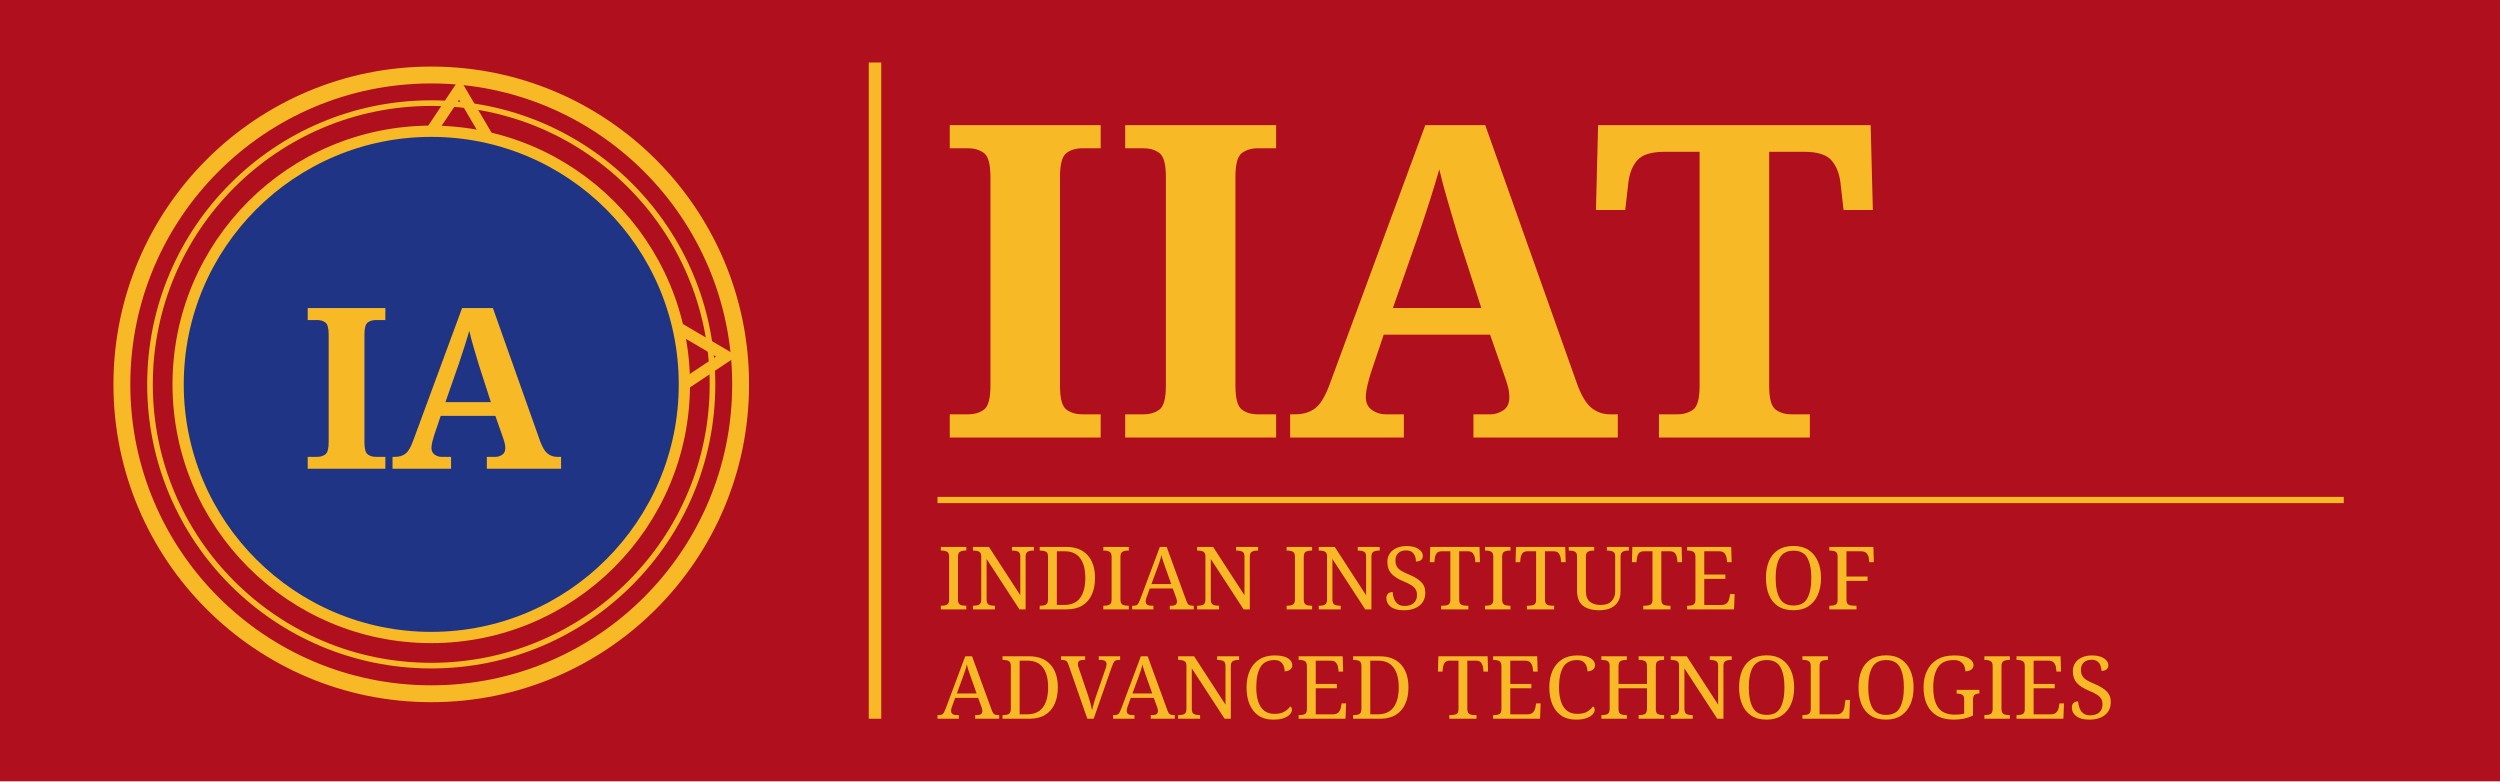
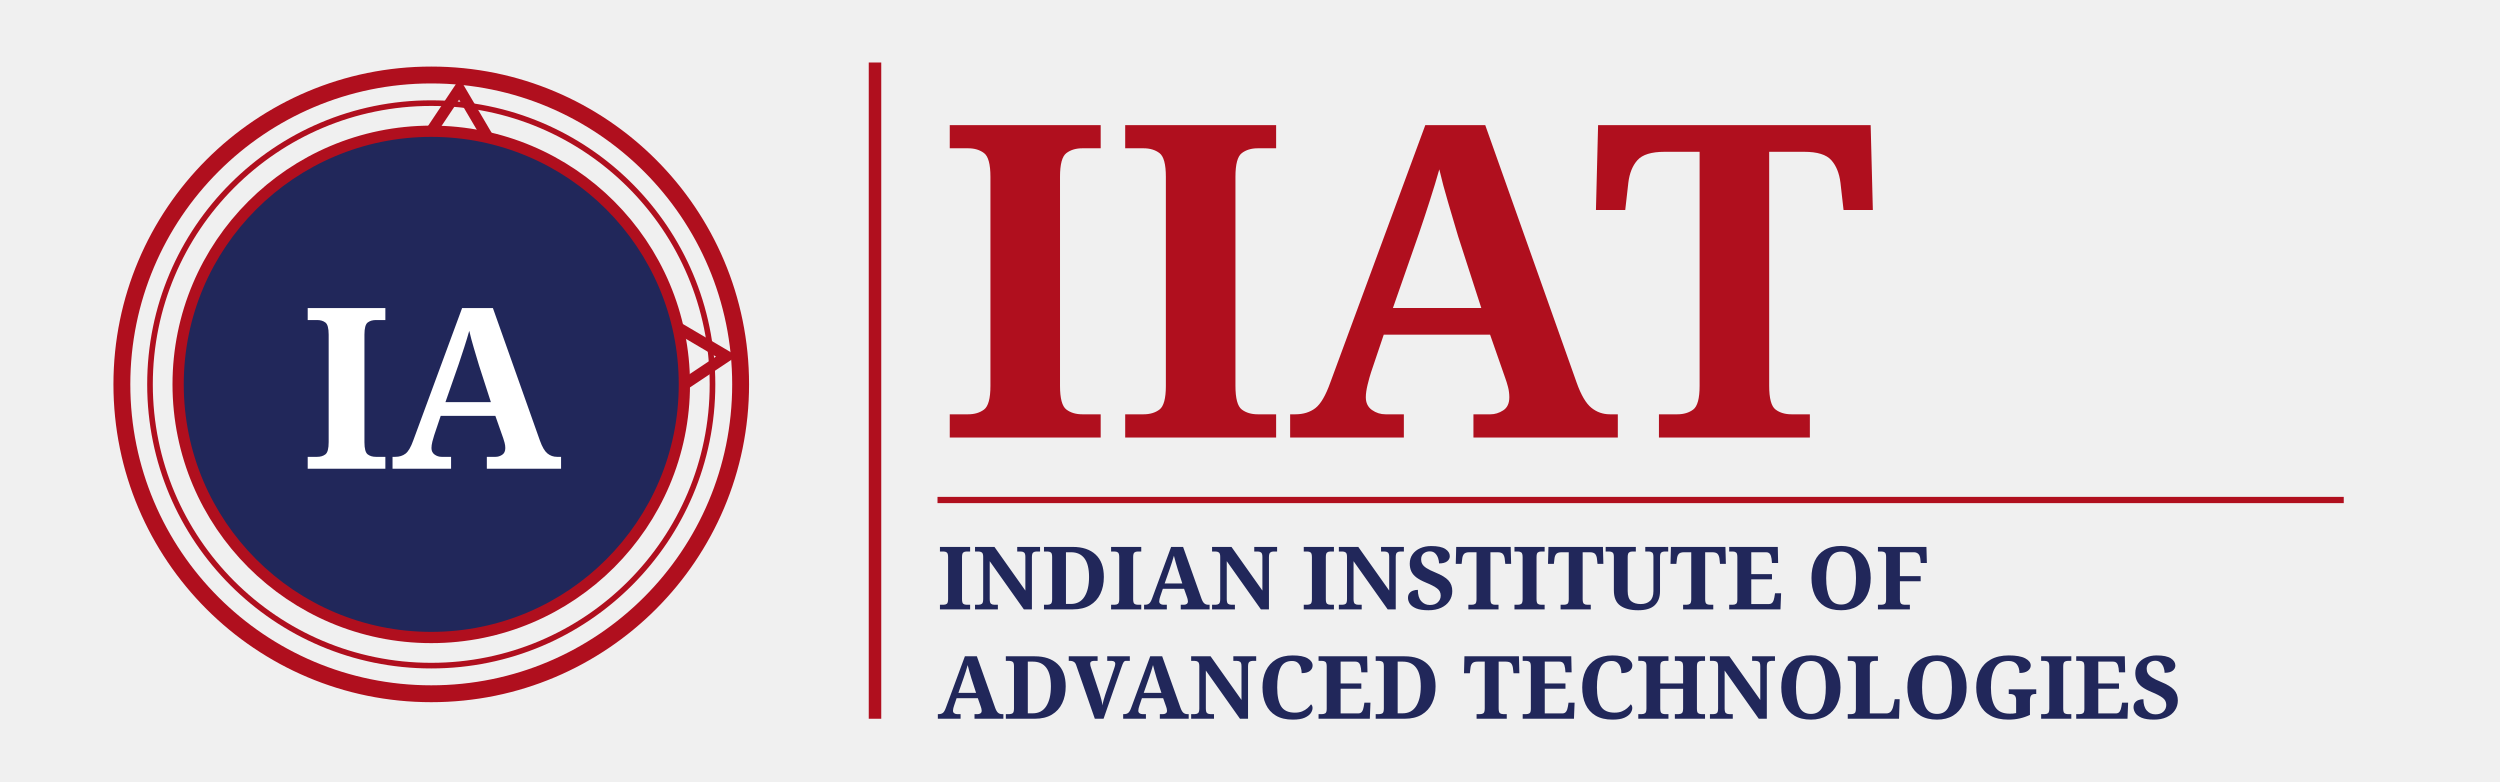
<svg xmlns="http://www.w3.org/2000/svg" viewBox="0 0 800 250" width="800" height="250">
-   <rect width="800" height="250" fill="#b00f1e" />
  <g transform="translate(30, 15) scale(0.9)">
-     <circle cx="120" cy="120" r="110" fill="none" stroke="#f7ba26" stroke-width="6" />
-     <circle cx="120" cy="120" r="100" fill="none" stroke="#f7ba26" stroke-width="2" />
-     <circle cx="120" cy="120" r="90" fill="#1f3484" stroke="#f7ba26" stroke-width="4" />
-     <path d="M 120 30 L 130 15 L 140 32 M 210 120 L 225 110 L 208 100" stroke="#f7ba26" stroke-width="4" fill="none" />
-     <text x="120" y="150" font-family="serif" font-size="80" font-weight="bold" fill="#f7ba26" text-anchor="middle">IA</text>
+     <circle cx="120" cy="120" r="110" fill="none" stroke="#b00f1e" stroke-width="6" />
+     <circle cx="120" cy="120" r="100" fill="none" stroke="#b00f1e" stroke-width="2" />
+     <circle cx="120" cy="120" r="90" fill="#21275a" stroke="#b00f1e" stroke-width="4" />
+     <path d="M 120 30 L 130 15 L 140 32 M 210 120 L 225 110 L 208 100" stroke="#b00f1e" stroke-width="4" fill="none" />
+     <text x="120" y="150" font-family="serif" font-size="80" font-weight="bold" fill="#ffffff" text-anchor="middle">IA</text>
  </g>
-   <text x="300" y="140" font-family="serif" font-size="140" font-weight="bold" fill="#f7ba26">IIAT</text>
-   <line x1="280" y1="20" x2="280" y2="230" stroke="#f7ba26" stroke-width="4" />
-   <line x1="300" y1="160" x2="750" y2="160" stroke="#f7ba26" stroke-width="2" />
-   <text x="300" y="195" font-family="serif" font-size="28" fill="#f7ba26">INDIAN INSTITUTE OF</text>
-   <text x="300" y="230" font-family="serif" font-size="28" fill="#f7ba26">ADVANCED TECHNOLOGIES</text>
+   <text x="300" y="140" font-family="serif" font-size="140" font-weight="bold" fill="#b00f1e">IIAT</text>
+   <line x1="280" y1="20" x2="280" y2="230" stroke="#b00f1e" stroke-width="4" />
+   <line x1="300" y1="160" x2="750" y2="160" stroke="#b00f1e" stroke-width="2" />
+   <text x="300" y="195" font-family="serif" font-size="28" fill="#21275a" font-weight="bold">INDIAN INSTITUTE OF</text>
+   <text x="300" y="230" font-family="serif" font-size="28" fill="#21275a" font-weight="bold">ADVANCED TECHNOLOGIES</text>
</svg>
